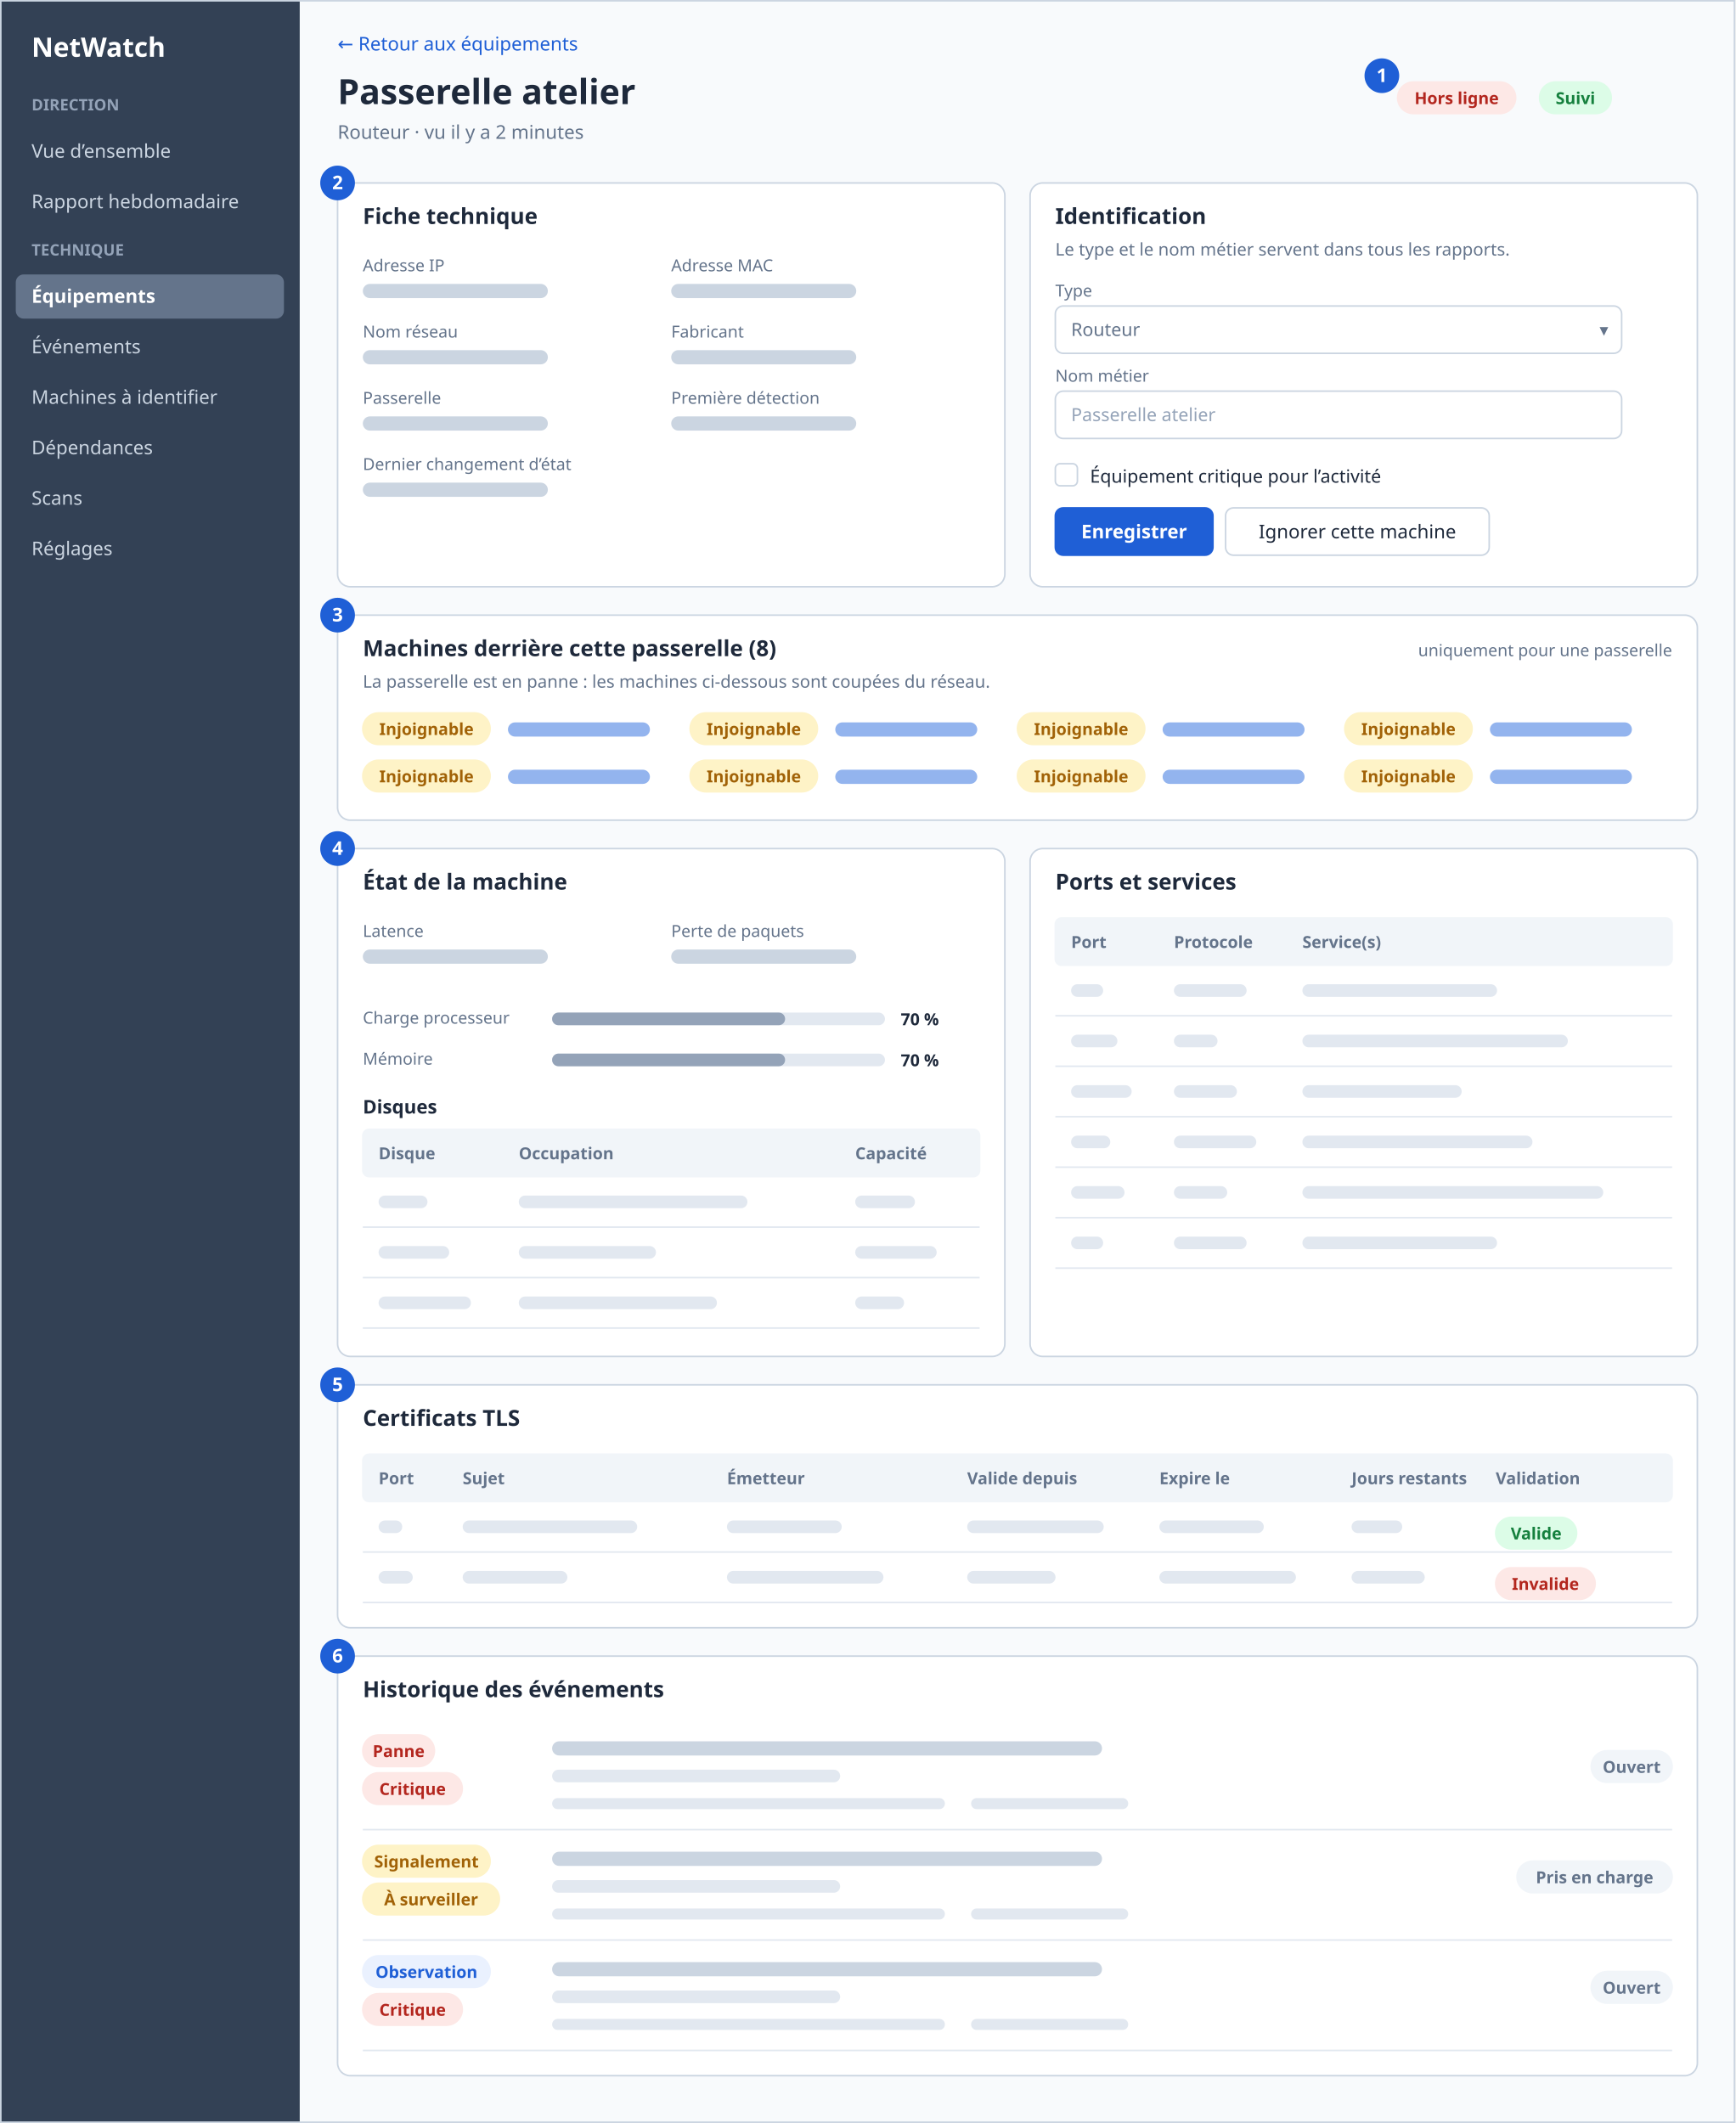
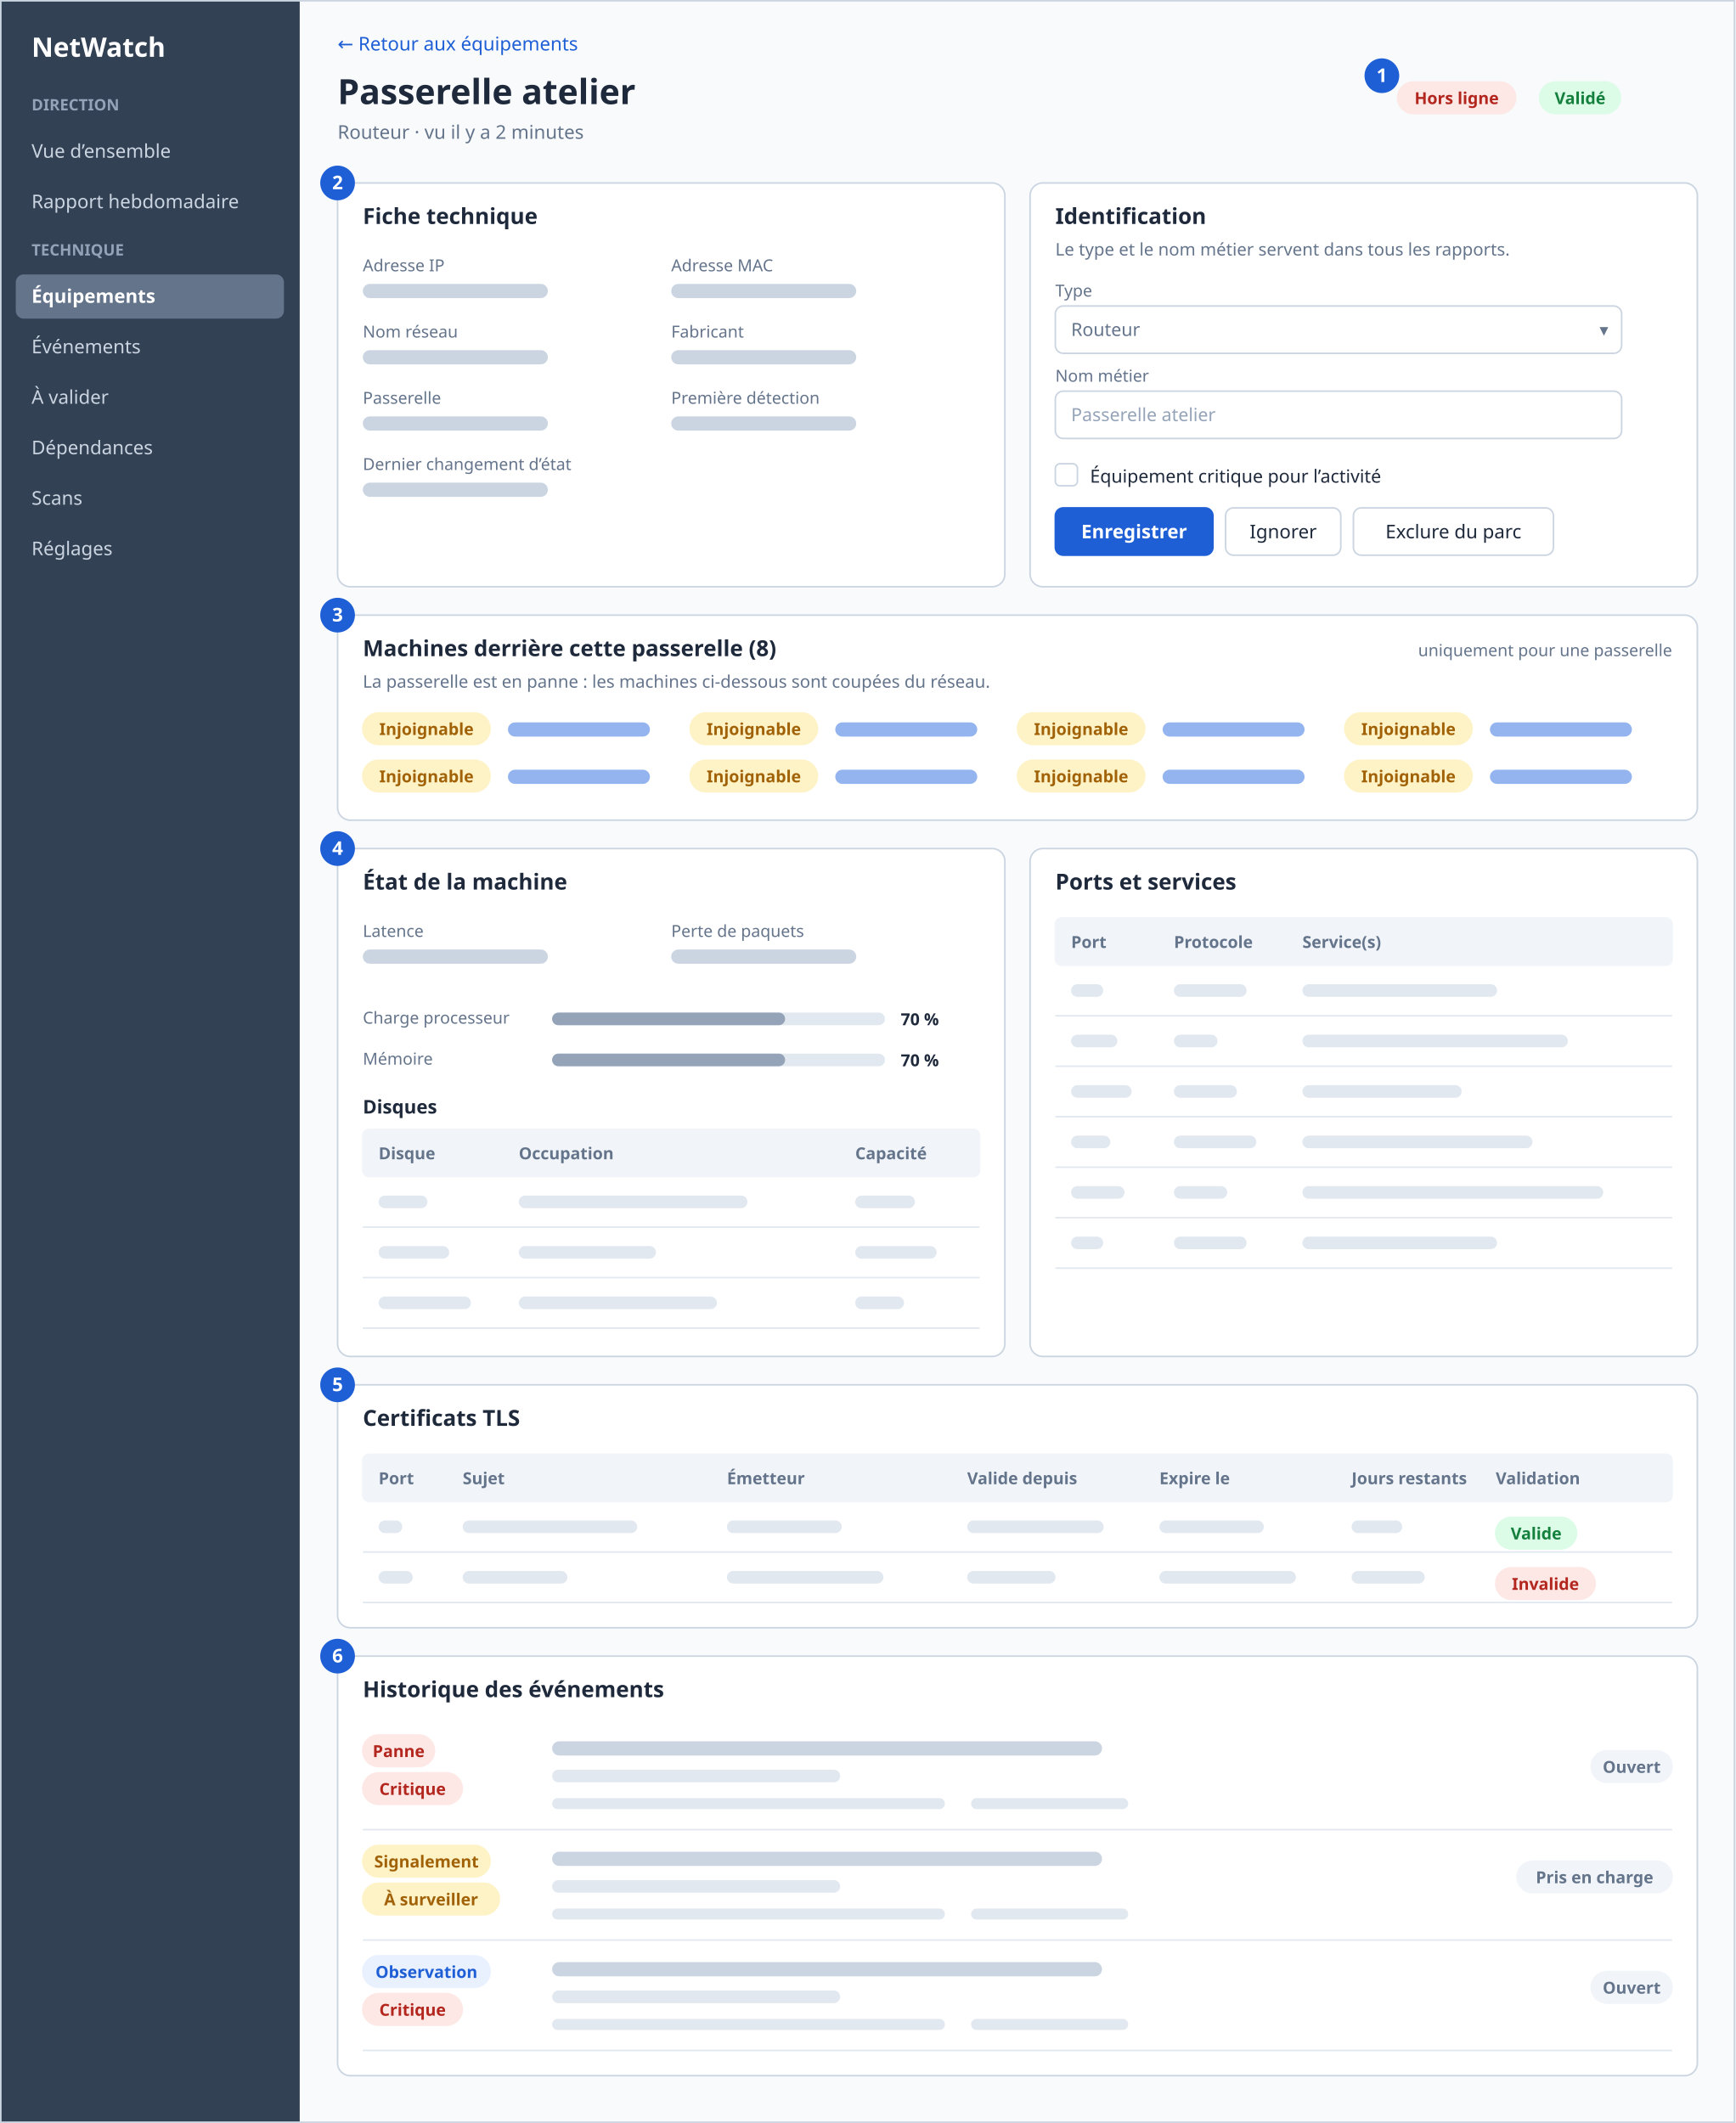
<svg xmlns="http://www.w3.org/2000/svg" viewBox="0 0 1100 1346" width="1100" height="1346" role="img" aria-label="Maquette : fiche d’un équipement" font-family="Segoe UI, system-ui, sans-serif">
  <rect width="1100" height="1346" fill="#f8fafc" />
  <rect x="0" y="0" width="190" height="1346" fill="#334155" />
  <text x="20" y="36" font-size="17" fill="#fff" font-weight="700" text-anchor="start">NetWatch</text>
  <text x="20" y="70" font-size="10" fill="#94a3b8" font-weight="700" text-anchor="start">DIRECTION</text>
  <text x="20" y="100" font-size="12" fill="#cbd5e1" font-weight="400" text-anchor="start">Vue d’ensemble</text>
  <text x="20" y="132" font-size="12" fill="#cbd5e1" font-weight="400" text-anchor="start">Rapport hebdomadaire</text>
  <text x="20" y="162" font-size="10" fill="#94a3b8" font-weight="700" text-anchor="start">TECHNIQUE</text>
  <rect x="10" y="174" width="170" height="28" rx="5" fill="#64748b" />
  <text x="20" y="192" font-size="12" fill="#fff" font-weight="600" text-anchor="start">Équipements</text>
  <text x="20" y="224" font-size="12" fill="#cbd5e1" font-weight="400" text-anchor="start">Événements</text>
-   <text x="20" y="256" font-size="12" fill="#cbd5e1" font-weight="400" text-anchor="start">Machines à identifier</text>
+   <text x="20" y="256" font-size="12" fill="#cbd5e1" font-weight="400" text-anchor="start">À valider</text>
  <text x="20" y="288" font-size="12" fill="#cbd5e1" font-weight="400" text-anchor="start">Dépendances</text>
  <text x="20" y="320" font-size="12" fill="#cbd5e1" font-weight="400" text-anchor="start">Scans</text>
  <text x="20" y="352" font-size="12" fill="#cbd5e1" font-weight="400" text-anchor="start">Réglages</text>
  <text x="214" y="32" font-size="12" fill="#1f5fd6" font-weight="400" text-anchor="start">← Retour aux équipements</text>
  <text x="214" y="66" font-size="22" fill="#1e293b" font-weight="700" text-anchor="start">Passerelle atelier</text>
  <text x="214" y="88" font-size="12" fill="#64748b" font-weight="400" text-anchor="start">Routeur · vu il y a 2 minutes</text>
  <rect x="886" y="52" width="74.8" height="20" rx="10" fill="#fde8e6" stroke="#fde8e6" />
  <text x="923.4" y="66" font-size="10.5" fill="#b3261e" font-weight="600" text-anchor="middle">Hors ligne</text>
-   <rect x="976" y="52" width="45.4" height="20" rx="10" fill="#dcfce7" stroke="#dcfce7" />
-   <text x="998.7" y="66" font-size="10.5" fill="#15803d" font-weight="600" text-anchor="middle">Suivi</text>
+   <rect x="976" y="52" width="51.28" height="20" rx="10" fill="#dcfce7" stroke="#dcfce7" />
+   <text x="1001.64" y="66" font-size="10.5" fill="#15803d" font-weight="600" text-anchor="middle">Validé</text>
  <g>
    <circle cx="876" cy="48" r="11" fill="#1f5fd6" />
    <text x="876" y="52" font-size="12" fill="#fff" font-weight="700" text-anchor="middle">1</text>
  </g>
  <rect x="214" y="116" width="423" height="256" rx="8" fill="#fff" stroke="#cbd5e1" />
  <text x="230" y="142" font-size="14" fill="#1e293b" font-weight="700" text-anchor="start">Fiche technique</text>
  <text x="230" y="172" font-size="10.5" fill="#64748b" font-weight="400" text-anchor="start">Adresse IP</text>
  <rect x="230" y="180" width="117.3" height="9" rx="4.5" fill="#cbd5e1" />
  <text x="425.5" y="172" font-size="10.5" fill="#64748b" font-weight="400" text-anchor="start">Adresse MAC</text>
  <rect x="425.5" y="180" width="117.3" height="9" rx="4.5" fill="#cbd5e1" />
  <text x="230" y="214" font-size="10.5" fill="#64748b" font-weight="400" text-anchor="start">Nom réseau</text>
  <rect x="230" y="222" width="117.3" height="9" rx="4.5" fill="#cbd5e1" />
  <text x="425.5" y="214" font-size="10.5" fill="#64748b" font-weight="400" text-anchor="start">Fabricant</text>
  <rect x="425.5" y="222" width="117.3" height="9" rx="4.5" fill="#cbd5e1" />
  <text x="230" y="256" font-size="10.5" fill="#64748b" font-weight="400" text-anchor="start">Passerelle</text>
  <rect x="230" y="264" width="117.3" height="9" rx="4.5" fill="#cbd5e1" />
  <text x="425.5" y="256" font-size="10.5" fill="#64748b" font-weight="400" text-anchor="start">Première détection</text>
  <rect x="425.5" y="264" width="117.3" height="9" rx="4.5" fill="#cbd5e1" />
  <text x="230" y="298" font-size="10.5" fill="#64748b" font-weight="400" text-anchor="start">Dernier changement d’état</text>
  <rect x="230" y="306" width="117.3" height="9" rx="4.5" fill="#cbd5e1" />
  <rect x="653" y="116" width="423" height="256" rx="8" fill="#fff" stroke="#cbd5e1" />
  <text x="669" y="142" font-size="14" fill="#1e293b" font-weight="700" text-anchor="start">Identification</text>
  <text x="669" y="162" font-size="11" fill="#64748b" font-weight="400" text-anchor="start">Le type et le nom métier servent dans tous les rapports.</text>
  <text x="669" y="188" font-size="10.5" fill="#64748b" font-weight="400" text-anchor="start">Type</text>
  <rect x="669" y="194" width="359" height="30" rx="5" fill="#fff" stroke="#cbd5e1" />
  <text x="679" y="213" font-size="11.5" fill="#64748b" font-weight="400" text-anchor="start">Routeur</text>
  <text x="1014" y="213" font-size="11" fill="#64748b" font-weight="400" text-anchor="start">▾</text>
  <text x="669" y="242" font-size="10.5" fill="#64748b" font-weight="400" text-anchor="start">Nom métier</text>
  <rect x="669" y="248" width="359" height="30" rx="5" fill="#fff" stroke="#cbd5e1" />
  <text x="679" y="267" font-size="11.5" fill="#94a3b8" font-weight="400" text-anchor="start">Passerelle atelier</text>
  <rect x="669" y="294" width="14" height="14" rx="3" fill="#fff" stroke="#cbd5e1" />
  <text x="691" y="306" font-size="11.5" fill="#1e293b" font-weight="400" text-anchor="start">Équipement critique pour l’activité</text>
  <rect x="669" y="322" width="99.92" height="30" rx="5" fill="#1f5fd6" stroke="#1f5fd6" />
  <text x="718.96" y="341.286" font-size="12" fill="#fff" font-weight="600" text-anchor="middle">Enregistrer</text>
-   <rect x="776.92" y="322" width="167.12" height="30" rx="5" fill="#fff" stroke="#cbd5e1" />
-   <text x="860.48" y="341.286" font-size="12" fill="#1e293b" font-weight="400" text-anchor="middle">Ignorer cette machine</text>
+   <rect x="776.92" y="322" width="73.04" height="30" rx="5" fill="#fff" stroke="#cbd5e1" />
+   <text x="813.44" y="341.286" font-size="12" fill="#1e293b" font-weight="400" text-anchor="middle">Ignorer</text>
+   <rect x="857.96" y="322" width="126.8" height="30" rx="5" fill="#fff" stroke="#cbd5e1" />
+   <text x="921.36" y="341.286" font-size="12" fill="#1e293b" font-weight="400" text-anchor="middle">Exclure du parc</text>
  <g>
    <circle cx="214" cy="116" r="11" fill="#1f5fd6" />
    <text x="214" y="120" font-size="12" fill="#fff" font-weight="700" text-anchor="middle">2</text>
  </g>
  <rect x="214" y="390" width="862" height="130" rx="8" fill="#fff" stroke="#cbd5e1" />
  <text x="230" y="416" font-size="14" fill="#1e293b" font-weight="700" text-anchor="start">Machines derrière cette passerelle (8)</text>
  <text x="230" y="436" font-size="11" fill="#64748b" font-weight="400" text-anchor="start">La passerelle est en panne : les machines ci-dessous sont coupées du réseau.</text>
  <rect x="230" y="452" width="80.68" height="20" rx="10" fill="#fef3c7" stroke="#fef3c7" />
  <text x="270.34" y="466" font-size="10.5" fill="#a16207" font-weight="600" text-anchor="middle">Injoignable</text>
  <rect x="322" y="458" width="90" height="9" rx="4.5" fill="#93b4ee" />
  <rect x="437.5" y="452" width="80.68" height="20" rx="10" fill="#fef3c7" stroke="#fef3c7" />
  <text x="477.84" y="466" font-size="10.5" fill="#a16207" font-weight="600" text-anchor="middle">Injoignable</text>
  <rect x="529.5" y="458" width="90" height="9" rx="4.5" fill="#93b4ee" />
  <rect x="645" y="452" width="80.68" height="20" rx="10" fill="#fef3c7" stroke="#fef3c7" />
  <text x="685.34" y="466" font-size="10.5" fill="#a16207" font-weight="600" text-anchor="middle">Injoignable</text>
  <rect x="737" y="458" width="90" height="9" rx="4.5" fill="#93b4ee" />
  <rect x="852.5" y="452" width="80.68" height="20" rx="10" fill="#fef3c7" stroke="#fef3c7" />
  <text x="892.84" y="466" font-size="10.5" fill="#a16207" font-weight="600" text-anchor="middle">Injoignable</text>
  <rect x="944.5" y="458" width="90" height="9" rx="4.5" fill="#93b4ee" />
  <rect x="230" y="482" width="80.68" height="20" rx="10" fill="#fef3c7" stroke="#fef3c7" />
  <text x="270.34" y="496" font-size="10.5" fill="#a16207" font-weight="600" text-anchor="middle">Injoignable</text>
  <rect x="322" y="488" width="90" height="9" rx="4.5" fill="#93b4ee" />
  <rect x="437.5" y="482" width="80.68" height="20" rx="10" fill="#fef3c7" stroke="#fef3c7" />
  <text x="477.84" y="496" font-size="10.5" fill="#a16207" font-weight="600" text-anchor="middle">Injoignable</text>
  <rect x="529.5" y="488" width="90" height="9" rx="4.5" fill="#93b4ee" />
  <rect x="645" y="482" width="80.68" height="20" rx="10" fill="#fef3c7" stroke="#fef3c7" />
  <text x="685.34" y="496" font-size="10.5" fill="#a16207" font-weight="600" text-anchor="middle">Injoignable</text>
  <rect x="737" y="488" width="90" height="9" rx="4.5" fill="#93b4ee" />
  <rect x="852.5" y="482" width="80.68" height="20" rx="10" fill="#fef3c7" stroke="#fef3c7" />
  <text x="892.84" y="496" font-size="10.5" fill="#a16207" font-weight="600" text-anchor="middle">Injoignable</text>
  <rect x="944.5" y="488" width="90" height="9" rx="4.5" fill="#93b4ee" />
  <text x="1060" y="416" font-size="10.5" fill="#64748b" font-weight="400" text-anchor="end">uniquement pour une passerelle</text>
  <g>
    <circle cx="214" cy="390" r="11" fill="#1f5fd6" />
    <text x="214" y="394" font-size="12" fill="#fff" font-weight="700" text-anchor="middle">3</text>
  </g>
  <rect x="214" y="538" width="423" height="322" rx="8" fill="#fff" stroke="#cbd5e1" />
  <text x="230" y="564" font-size="14" fill="#1e293b" font-weight="700" text-anchor="start">État de la machine</text>
  <text x="230" y="594" font-size="10.5" fill="#64748b" font-weight="400" text-anchor="start">Latence</text>
  <rect x="230" y="602" width="117.3" height="9" rx="4.5" fill="#cbd5e1" />
  <text x="425.5" y="594" font-size="10.5" fill="#64748b" font-weight="400" text-anchor="start">Perte de paquets</text>
  <rect x="425.5" y="602" width="117.3" height="9" rx="4.5" fill="#cbd5e1" />
  <text x="230" y="649" font-size="10.5" fill="#64748b" font-weight="400" text-anchor="start">Charge processeur</text>
  <rect x="350" y="642" width="211" height="8" rx="4" fill="#e2e8f0" />
  <rect x="350" y="642" width="147.7" height="8" rx="4" fill="#94a3b8" />
  <text x="571" y="650" font-size="10.5" fill="#1e293b" font-weight="600" text-anchor="start">70 %</text>
  <text x="230" y="675" font-size="10.5" fill="#64748b" font-weight="400" text-anchor="start">Mémoire</text>
  <rect x="350" y="668" width="211" height="8" rx="4" fill="#e2e8f0" />
  <rect x="350" y="668" width="147.7" height="8" rx="4" fill="#94a3b8" />
  <text x="571" y="676" font-size="10.5" fill="#1e293b" font-weight="600" text-anchor="start">70 %</text>
  <text x="230" y="706" font-size="12" fill="#1e293b" font-weight="700" text-anchor="start">Disques</text>
  <rect x="230" y="716" width="391" height="30" rx="4" fill="#f1f5f9" stroke="#f1f5f9" />
  <text x="240" y="735" font-size="10.5" fill="#64748b" font-weight="700" text-anchor="start">Disque</text>
  <text x="328.864" y="735" font-size="10.5" fill="#64748b" font-weight="700" text-anchor="start">Occupation</text>
  <text x="542.136" y="735" font-size="10.5" fill="#64748b" font-weight="700" text-anchor="start">Capacité</text>
  <line x1="230" y1="778" x2="621" y2="778" stroke="#e2e8f0" />
  <rect x="240" y="758" width="30.989" height="8" rx="4" fill="#e2e8f0" />
  <rect x="328.864" y="758" width="144.955" height="8" rx="4" fill="#e2e8f0" />
  <rect x="542.136" y="758" width="37.875" height="8" rx="4" fill="#e2e8f0" />
  <line x1="230" y1="810" x2="621" y2="810" stroke="#e2e8f0" />
  <rect x="240" y="790" width="44.761" height="8" rx="4" fill="#e2e8f0" />
  <rect x="328.864" y="790" width="86.973" height="8" rx="4" fill="#e2e8f0" />
  <rect x="542.136" y="790" width="51.648" height="8" rx="4" fill="#e2e8f0" />
  <line x1="230" y1="842" x2="621" y2="842" stroke="#e2e8f0" />
  <rect x="240" y="822" width="58.534" height="8" rx="4" fill="#e2e8f0" />
  <rect x="328.864" y="822" width="125.627" height="8" rx="4" fill="#e2e8f0" />
  <rect x="542.136" y="822" width="30.989" height="8" rx="4" fill="#e2e8f0" />
  <rect x="653" y="538" width="423" height="322" rx="8" fill="#fff" stroke="#cbd5e1" />
  <text x="669" y="564" font-size="14" fill="#1e293b" font-weight="700" text-anchor="start">Ports et services</text>
  <rect x="669" y="582" width="391" height="30" rx="4" fill="#f1f5f9" stroke="#f1f5f9" />
  <text x="679" y="601" font-size="10.5" fill="#64748b" font-weight="700" text-anchor="start">Port</text>
  <text x="744.167" y="601" font-size="10.5" fill="#64748b" font-weight="700" text-anchor="start">Protocole</text>
  <text x="825.625" y="601" font-size="10.5" fill="#64748b" font-weight="700" text-anchor="start">Service(s)</text>
  <line x1="669" y1="644" x2="1060" y2="644" stroke="#e2e8f0" />
  <rect x="679" y="624" width="20.325" height="8" rx="4" fill="#e2e8f0" />
  <rect x="744.167" y="624" width="46.094" height="8" rx="4" fill="#e2e8f0" />
  <rect x="825.625" y="624" width="123.406" height="8" rx="4" fill="#e2e8f0" />
  <line x1="669" y1="676" x2="1060" y2="676" stroke="#e2e8f0" />
  <rect x="679" y="656" width="29.358" height="8" rx="4" fill="#e2e8f0" />
  <rect x="744.167" y="656" width="27.656" height="8" rx="4" fill="#e2e8f0" />
  <rect x="825.625" y="656" width="168.281" height="8" rx="4" fill="#e2e8f0" />
  <line x1="669" y1="708" x2="1060" y2="708" stroke="#e2e8f0" />
  <rect x="679" y="688" width="38.392" height="8" rx="4" fill="#e2e8f0" />
  <rect x="744.167" y="688" width="39.948" height="8" rx="4" fill="#e2e8f0" />
  <rect x="825.625" y="688" width="100.969" height="8" rx="4" fill="#e2e8f0" />
  <line x1="669" y1="740" x2="1060" y2="740" stroke="#e2e8f0" />
  <rect x="679" y="720" width="24.842" height="8" rx="4" fill="#e2e8f0" />
  <rect x="744.167" y="720" width="52.24" height="8" rx="4" fill="#e2e8f0" />
  <rect x="825.625" y="720" width="145.844" height="8" rx="4" fill="#e2e8f0" />
  <line x1="669" y1="772" x2="1060" y2="772" stroke="#e2e8f0" />
  <rect x="679" y="752" width="33.875" height="8" rx="4" fill="#e2e8f0" />
  <rect x="744.167" y="752" width="33.802" height="8" rx="4" fill="#e2e8f0" />
  <rect x="825.625" y="752" width="190.719" height="8" rx="4" fill="#e2e8f0" />
  <line x1="669" y1="804" x2="1060" y2="804" stroke="#e2e8f0" />
  <rect x="679" y="784" width="20.325" height="8" rx="4" fill="#e2e8f0" />
  <rect x="744.167" y="784" width="46.094" height="8" rx="4" fill="#e2e8f0" />
  <rect x="825.625" y="784" width="123.406" height="8" rx="4" fill="#e2e8f0" />
  <g>
    <circle cx="214" cy="538" r="11" fill="#1f5fd6" />
    <text x="214" y="542" font-size="12" fill="#fff" font-weight="700" text-anchor="middle">4</text>
  </g>
  <rect x="214" y="878" width="862" height="154" rx="8" fill="#fff" stroke="#cbd5e1" />
  <text x="230" y="904" font-size="14" fill="#1e293b" font-weight="700" text-anchor="start">Certificats TLS</text>
  <rect x="230" y="922" width="830" height="30" rx="4" fill="#f1f5f9" stroke="#f1f5f9" />
  <text x="240" y="941" font-size="10.5" fill="#64748b" font-weight="700" text-anchor="start">Port</text>
  <text x="293.303" y="941" font-size="10.5" fill="#64748b" font-weight="700" text-anchor="start">Sujet</text>
  <text x="460.826" y="941" font-size="10.5" fill="#64748b" font-weight="700" text-anchor="start">Émetteur</text>
  <text x="613.119" y="941" font-size="10.5" fill="#64748b" font-weight="700" text-anchor="start">Valide depuis</text>
  <text x="734.954" y="941" font-size="10.5" fill="#64748b" font-weight="700" text-anchor="start">Expire le</text>
  <text x="856.789" y="941" font-size="10.5" fill="#64748b" font-weight="700" text-anchor="start">Jours restants</text>
  <text x="948.165" y="941" font-size="10.5" fill="#64748b" font-weight="700" text-anchor="start">Validation</text>
  <line x1="230" y1="984" x2="1060" y2="984" stroke="#e2e8f0" />
  <rect x="240" y="964" width="14.986" height="8" rx="4" fill="#e2e8f0" />
  <rect x="293.303" y="964" width="110.642" height="8" rx="4" fill="#e2e8f0" />
  <rect x="460.826" y="964" width="72.761" height="8" rx="4" fill="#e2e8f0" />
  <rect x="613.119" y="964" width="86.56" height="8" rx="4" fill="#e2e8f0" />
  <rect x="734.954" y="964" width="66.193" height="8" rx="4" fill="#e2e8f0" />
  <rect x="856.789" y="964" width="32.119" height="8" rx="4" fill="#e2e8f0" />
  <rect x="948.165" y="962" width="51.28" height="20" rx="10" fill="#dcfce7" stroke="#dcfce7" />
  <text x="973.805" y="976" font-size="10.5" fill="#15803d" font-weight="600" text-anchor="middle">Valide</text>
  <line x1="230" y1="1016" x2="1060" y2="1016" stroke="#e2e8f0" />
  <rect x="240" y="996" width="21.647" height="8" rx="4" fill="#e2e8f0" />
  <rect x="293.303" y="996" width="66.385" height="8" rx="4" fill="#e2e8f0" />
  <rect x="460.826" y="996" width="99.22" height="8" rx="4" fill="#e2e8f0" />
  <rect x="613.119" y="996" width="56.009" height="8" rx="4" fill="#e2e8f0" />
  <rect x="734.954" y="996" width="86.56" height="8" rx="4" fill="#e2e8f0" />
  <rect x="856.789" y="996" width="46.394" height="8" rx="4" fill="#e2e8f0" />
  <rect x="948.165" y="994" width="63.04" height="20" rx="10" fill="#fde8e6" stroke="#fde8e6" />
  <text x="979.685" y="1008" font-size="10.5" fill="#b3261e" font-weight="600" text-anchor="middle">Invalide</text>
  <g>
    <circle cx="214" cy="878" r="11" fill="#1f5fd6" />
    <text x="214" y="882" font-size="12" fill="#fff" font-weight="700" text-anchor="middle">5</text>
  </g>
  <rect x="214" y="1050" width="862" height="266" rx="8" fill="#fff" stroke="#cbd5e1" />
  <text x="230" y="1076" font-size="14" fill="#1e293b" font-weight="700" text-anchor="start">Historique des événements</text>
  <rect x="230" y="1100" width="45.4" height="20" rx="10" fill="#fde8e6" stroke="#fde8e6" />
  <text x="252.7" y="1114" font-size="10.5" fill="#b3261e" font-weight="600" text-anchor="middle">Panne</text>
  <rect x="230" y="1124" width="63.04" height="20" rx="10" fill="#fde8e6" stroke="#fde8e6" />
  <text x="261.52" y="1138" font-size="10.5" fill="#b3261e" font-weight="600" text-anchor="middle">Critique</text>
  <rect x="350" y="1104" width="348.6" height="9" rx="4.5" fill="#cbd5e1" />
  <rect x="350" y="1122" width="182.6" height="8" rx="4" fill="#e2e8f0" />
  <rect x="350" y="1140" width="249" height="7" rx="3.5" fill="#e2e8f0" />
  <rect x="615.6" y="1140" width="99.6" height="7" rx="3.5" fill="#e2e8f0" />
  <rect x="1008.72" y="1110" width="51.28" height="20" rx="10" fill="#f1f5f9" stroke="#f1f5f9" />
  <text x="1034.36" y="1124" font-size="10.5" fill="#64748b" font-weight="600" text-anchor="middle">Ouvert</text>
  <line x1="230" y1="1160" x2="1060" y2="1160" stroke="#e2e8f0" />
  <rect x="230" y="1170" width="80.68" height="20" rx="10" fill="#fef3c7" stroke="#fef3c7" />
  <text x="270.34" y="1184" font-size="10.5" fill="#a16207" font-weight="600" text-anchor="middle">Signalement</text>
  <rect x="230" y="1194" width="86.56" height="20" rx="10" fill="#fef3c7" stroke="#fef3c7" />
  <text x="273.28" y="1208" font-size="10.5" fill="#a16207" font-weight="600" text-anchor="middle">À surveiller</text>
  <rect x="350" y="1174" width="348.6" height="9" rx="4.5" fill="#cbd5e1" />
  <rect x="350" y="1192" width="182.6" height="8" rx="4" fill="#e2e8f0" />
  <rect x="350" y="1210" width="249" height="7" rx="3.5" fill="#e2e8f0" />
  <rect x="615.6" y="1210" width="99.6" height="7" rx="3.5" fill="#e2e8f0" />
  <rect x="961.68" y="1180" width="98.32" height="20" rx="10" fill="#f1f5f9" stroke="#f1f5f9" />
  <text x="1010.84" y="1194" font-size="10.5" fill="#64748b" font-weight="600" text-anchor="middle">Pris en charge</text>
  <line x1="230" y1="1230" x2="1060" y2="1230" stroke="#e2e8f0" />
  <rect x="230" y="1240" width="80.68" height="20" rx="10" fill="#eaf1fe" stroke="#eaf1fe" />
  <text x="270.34" y="1254" font-size="10.5" fill="#1f5fd6" font-weight="600" text-anchor="middle">Observation</text>
  <rect x="230" y="1264" width="63.04" height="20" rx="10" fill="#fde8e6" stroke="#fde8e6" />
  <text x="261.52" y="1278" font-size="10.5" fill="#b3261e" font-weight="600" text-anchor="middle">Critique</text>
  <rect x="350" y="1244" width="348.6" height="9" rx="4.5" fill="#cbd5e1" />
  <rect x="350" y="1262" width="182.6" height="8" rx="4" fill="#e2e8f0" />
  <rect x="350" y="1280" width="249" height="7" rx="3.5" fill="#e2e8f0" />
  <rect x="615.6" y="1280" width="99.6" height="7" rx="3.5" fill="#e2e8f0" />
  <rect x="1008.72" y="1250" width="51.28" height="20" rx="10" fill="#f1f5f9" stroke="#f1f5f9" />
  <text x="1034.36" y="1264" font-size="10.5" fill="#64748b" font-weight="600" text-anchor="middle">Ouvert</text>
  <line x1="230" y1="1300" x2="1060" y2="1300" stroke="#e2e8f0" />
  <g>
    <circle cx="214" cy="1050" r="11" fill="#1f5fd6" />
    <text x="214" y="1054" font-size="12" fill="#fff" font-weight="700" text-anchor="middle">6</text>
  </g>
  <rect x="0.5" y="0.5" width="1099" height="1345" fill="none" stroke="#cbd5e1" />
</svg>
